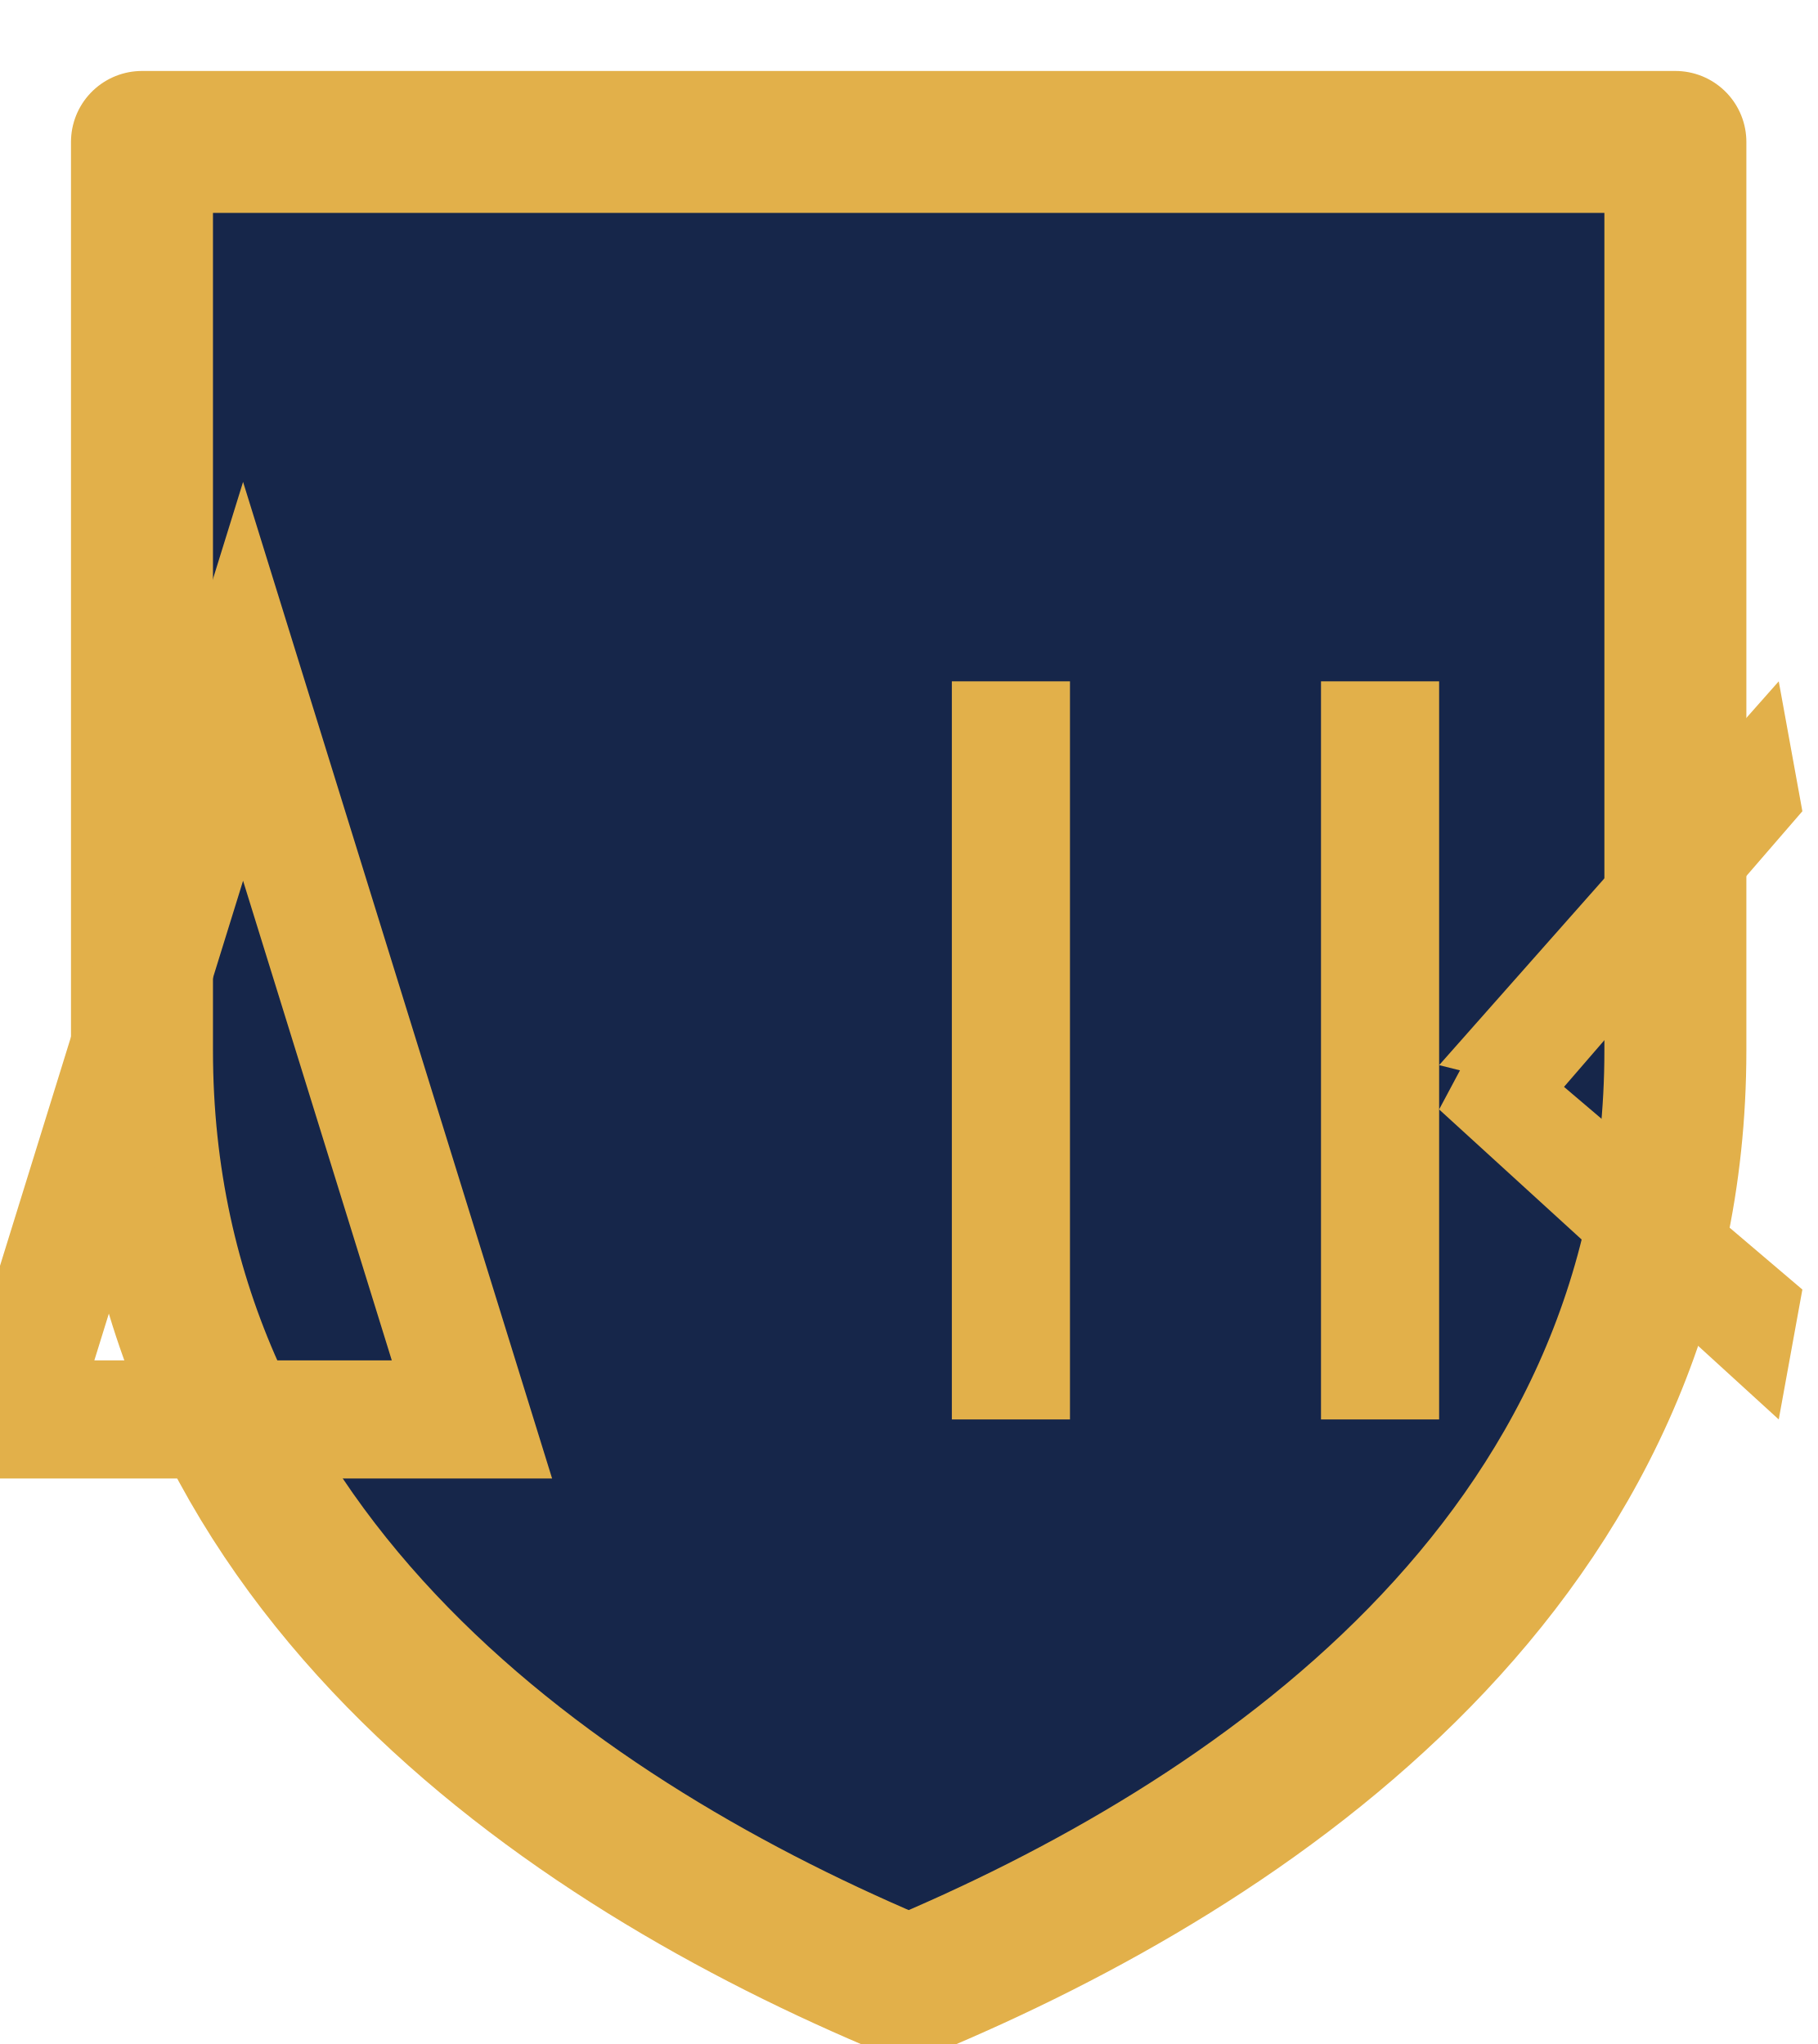
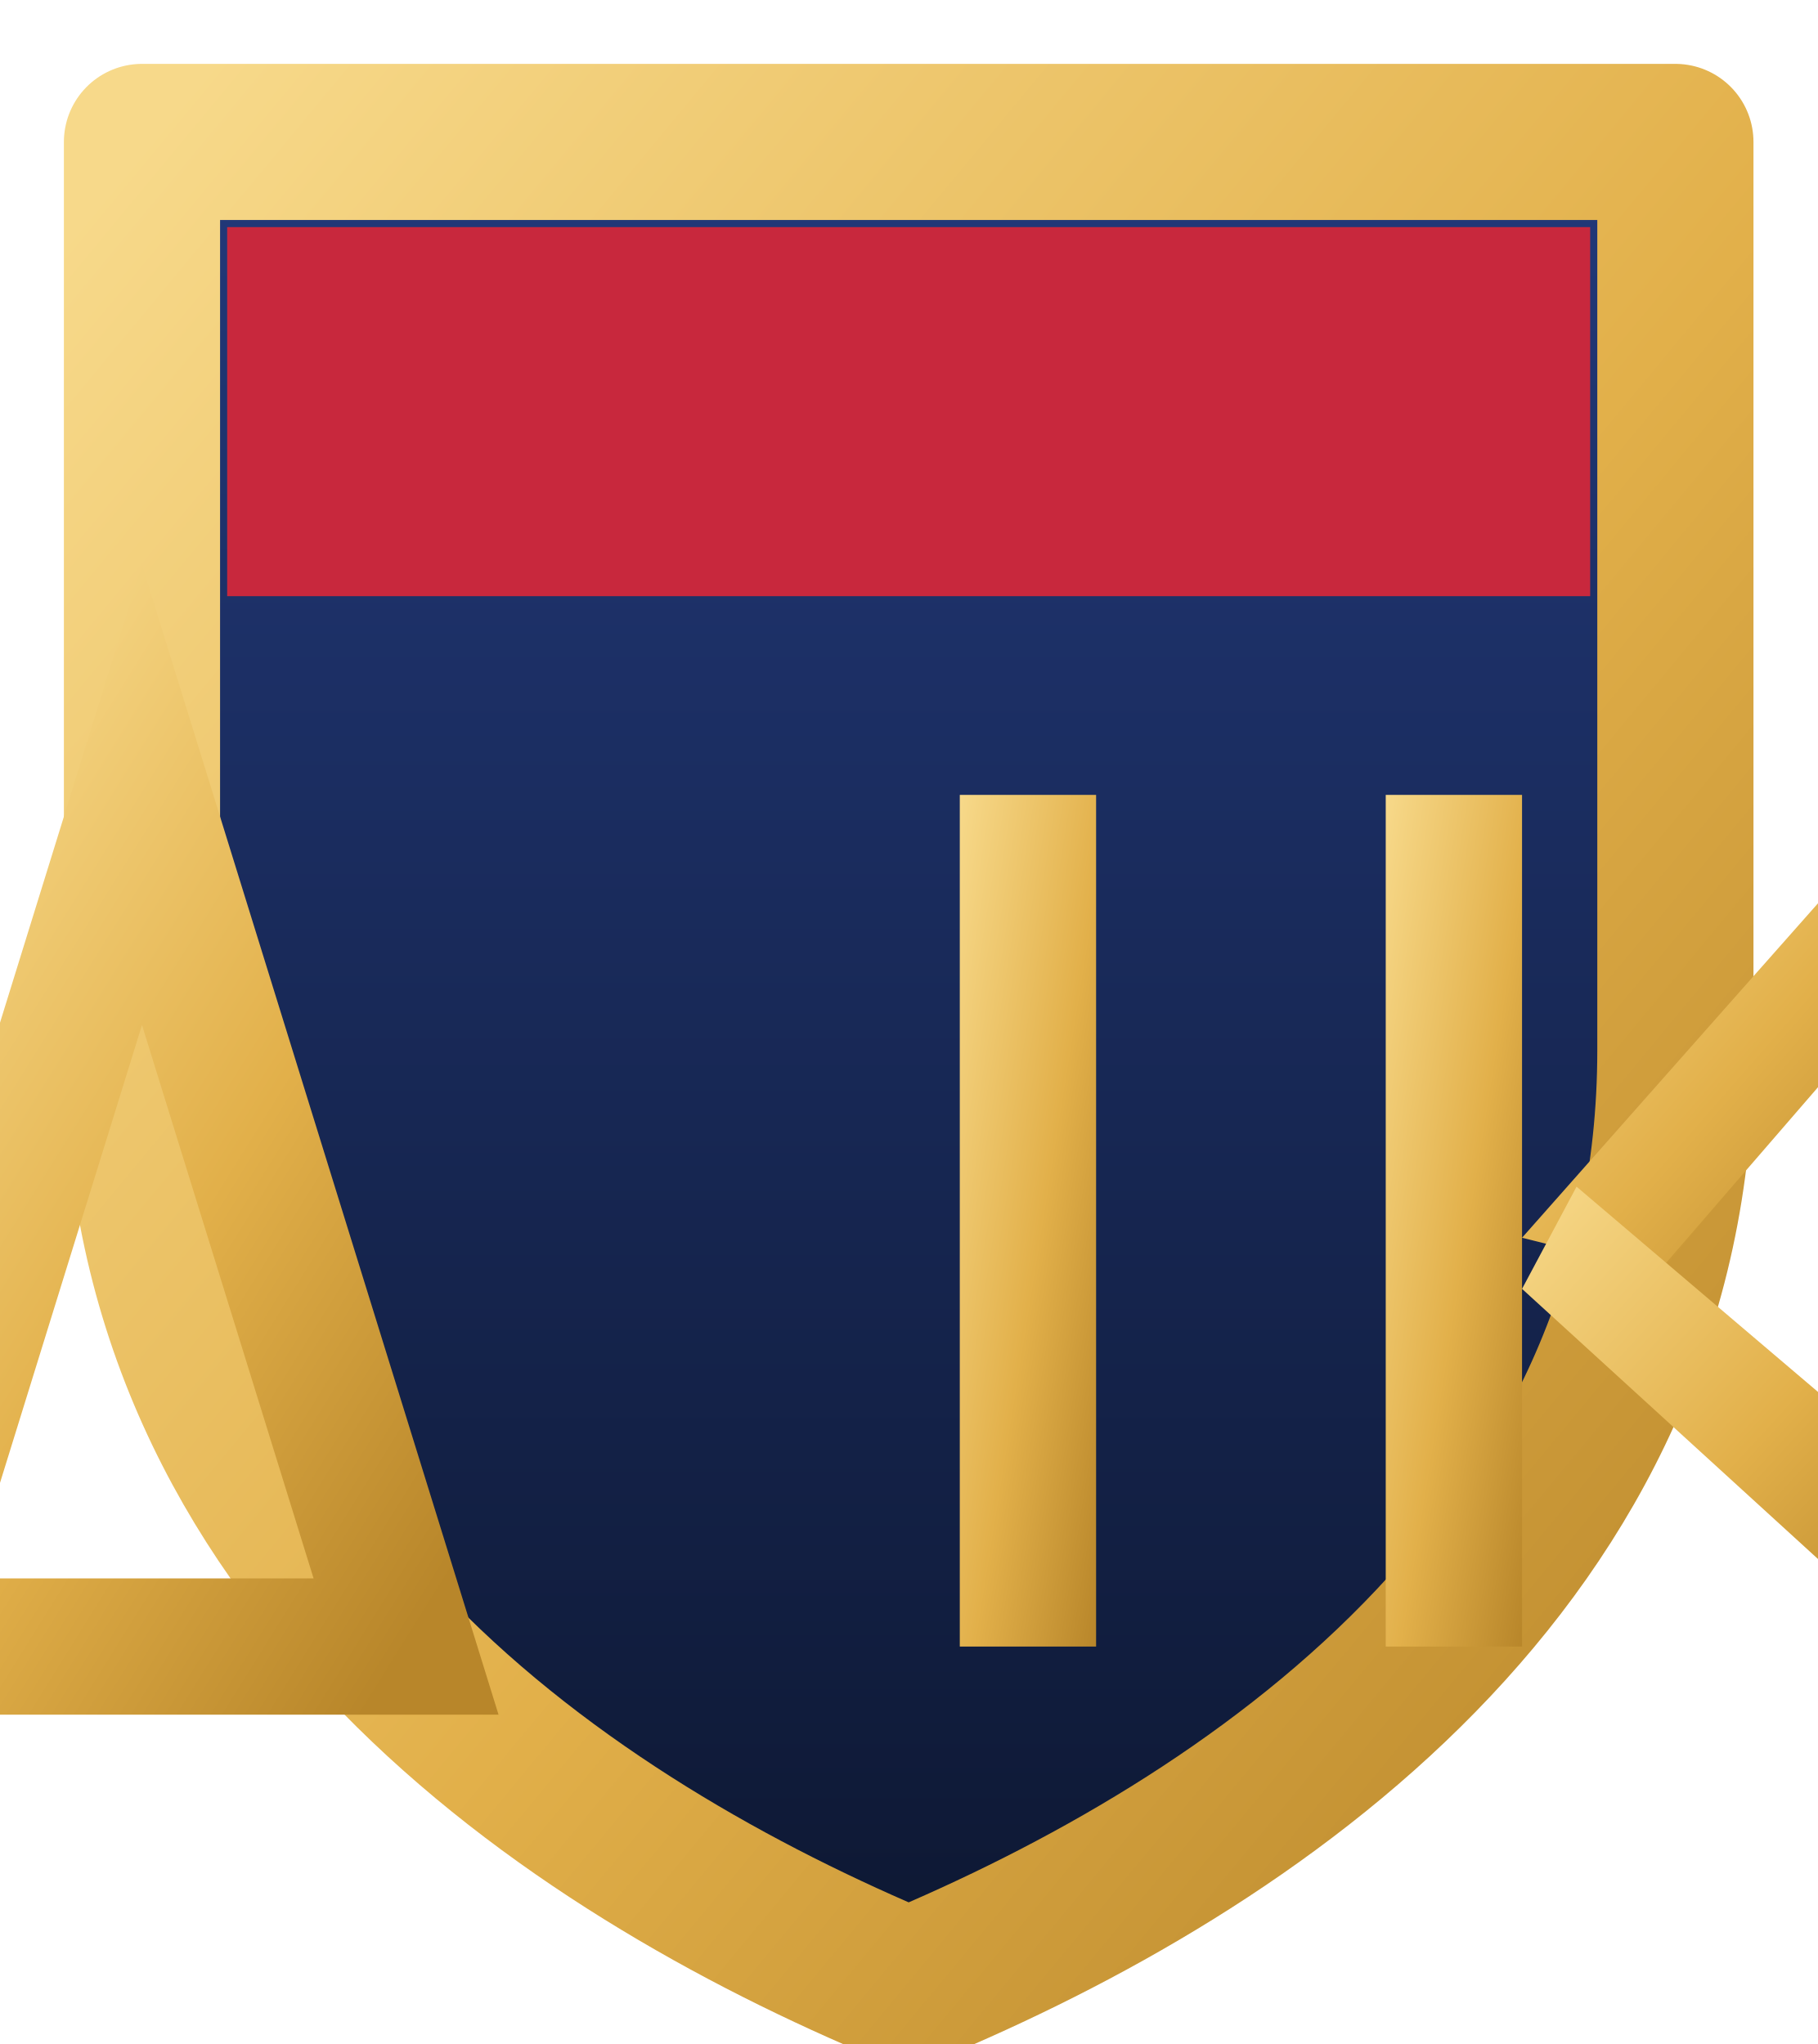
<svg xmlns="http://www.w3.org/2000/svg" viewBox="0 0 64 72">
-   <path d="M5 5H59V37C59 55 44 65 32 70C20 65 5 55 5 37Z" fill="#16264a" stroke="#e2b04a" stroke-width="5" stroke-linejoin="round" />
-   <g transform="translate(0.5,24)">
-     <polygon points="8.06,0 16.12,26 0,26" fill="none" stroke="#e2b04a" stroke-width="4.16" stroke-linejoin="miter" />
-     <rect x="33.02" y="0" width="4.16" height="26" fill="#e2b04a" />
-     <rect x="46.02" y="0" width="4.16" height="26" fill="#e2b04a" />
-     <polygon points="50.18,13.52 62.14,0 62.972,4.576 54.34,14.56" fill="#e2b04a" />
-     <polygon points="51.844,11.96 62.972,21.424 62.14,26 50.18,15.08" fill="#e2b04a" />
+   <defs>
+     <linearGradient id="g" x1="0" y1="0" x2="1" y2="1">
+       <stop offset="0" stop-color="#f7d98a" />
+       <stop offset=".55" stop-color="#e2b04a" />
+       <stop offset="1" stop-color="#b8862a" />
+     </linearGradient>
+     <linearGradient id="n" x1="0" y1="0" x2="0" y2="1">
+       <stop offset="0" stop-color="#22397a" />
+       <stop offset="1" stop-color="#0d1731" />
+     </linearGradient>
+   </defs>
+   <path d="M5 5H59V37C59 55 44 65 32 70C20 65 5 55 5 37Z" fill="url(#n)" stroke="url(#g)" stroke-width="5.5" stroke-linejoin="round" />
+   <path d="M8 8H56V21H8Z" fill="#c8283d" />
+   <g transform="translate(-4.3,28)">
+     <polygon points="9.3,0 18.6,30 0,30" fill="none" stroke="url(#g)" stroke-width="4.8" stroke-linejoin="miter" />
+     <rect x="38.1" y="0" width="4.8" height="30" fill="url(#g)" />
+     <rect x="53.1" y="0" width="4.8" height="30" fill="url(#g)" />
+     <polygon points="57.9,15.6 71.7,0 72.66,5.28 62.7,16.8" fill="url(#g)" />
+     <polygon points="59.82,13.8 72.66,24.72 71.7,30 57.9,17.4" fill="url(#g)" />
  </g>
</svg>
